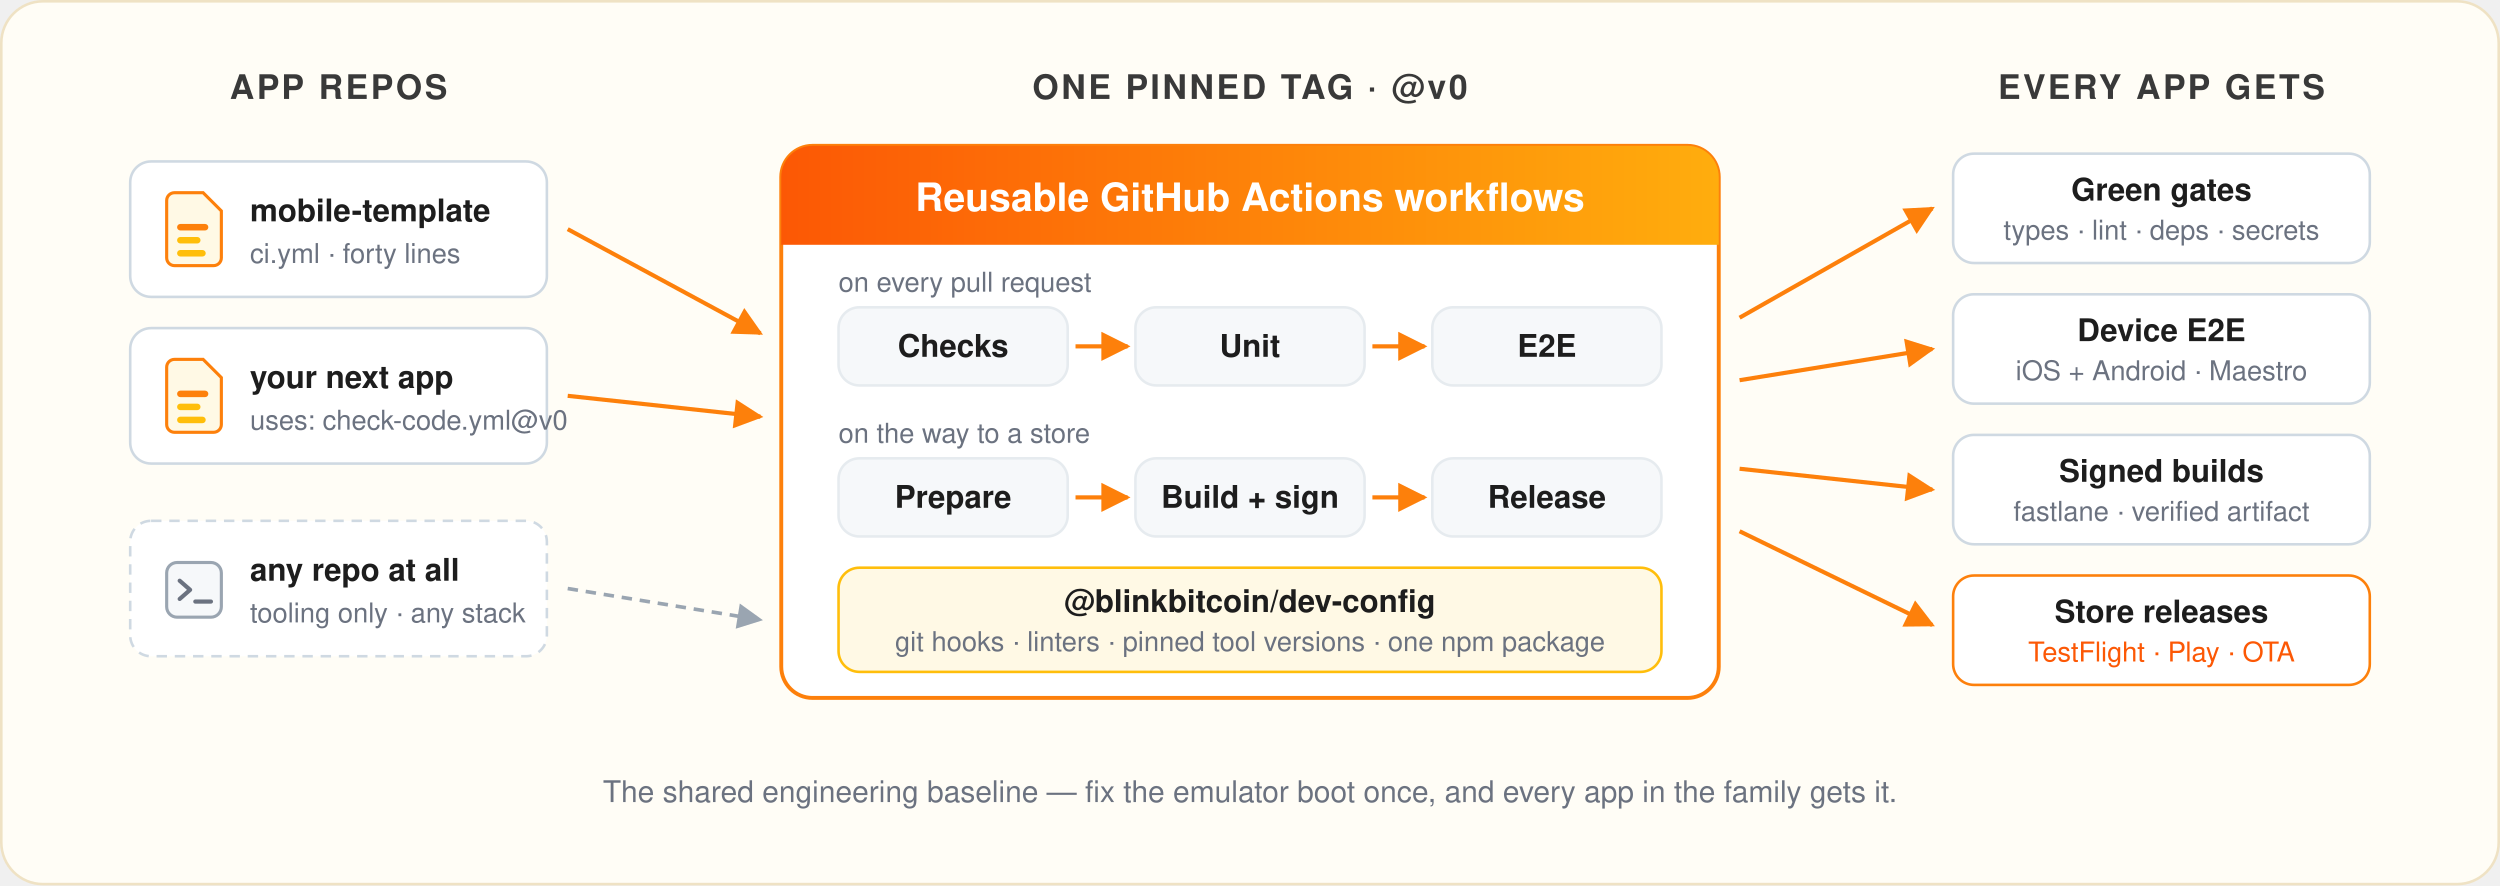
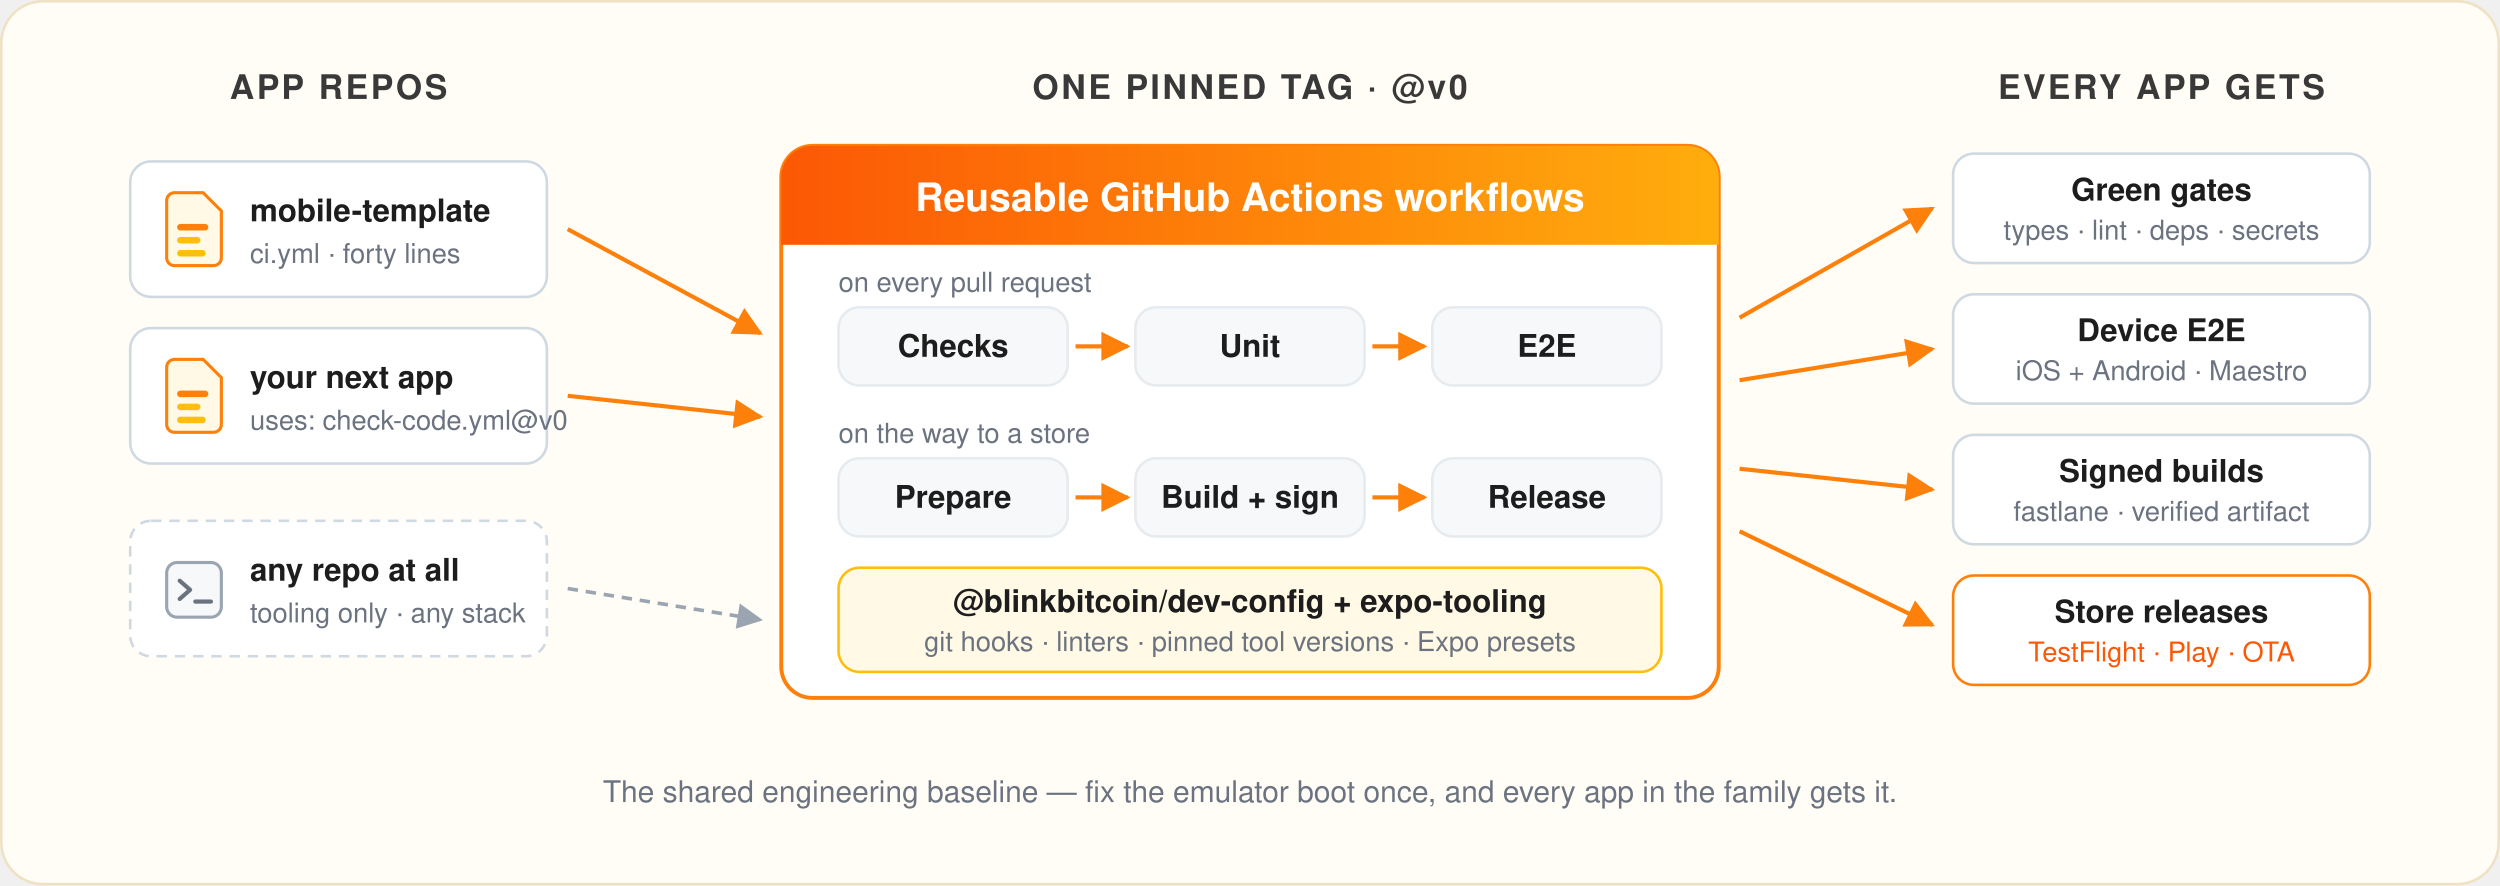
<svg xmlns="http://www.w3.org/2000/svg" width="960" height="340" viewBox="0 0 960 340" font-family="-apple-system, BlinkMacSystemFont, 'Segoe UI', Helvetica, Arial, sans-serif" role="img" aria-label="shared-workflows: app repos carry a short ci.yml that calls the reusable GitHub Actions workflows here at the pinned tag v0 — Checks, Unit and E2E on every pull request; Prepare, Build and sign, and Release on the way to a store — while any repo can install the dev-config npm package for hooks, linters and pinned tools. Every app gets green checks, device E2E, signed builds and store releases.">
  <defs>
    <marker id="arrowOrange" viewBox="0 0 10 10" refX="9" refY="5" markerWidth="7" markerHeight="7" orient="auto-start-reverse">
      <path d="M0 0 L10 5 L0 10 z" fill="#fd800b" />
    </marker>
    <marker id="arrowGrey" viewBox="0 0 10 10" refX="9" refY="5" markerWidth="7" markerHeight="7" orient="auto-start-reverse">
      <path d="M0 0 L10 5 L0 10 z" fill="#9aa5b1" />
    </marker>
    <linearGradient id="blinkRamp" x1="0" y1="0" x2="1" y2="0">
      <stop offset="0" stop-color="#fc5805" />
      <stop offset="1" stop-color="#ffad0d" />
    </linearGradient>
  </defs>
  <rect x="0.5" y="0.5" width="959" height="339" rx="16" fill="#fffdf6" stroke="#efe2c4" />
  <text x="130" y="38" text-anchor="middle" font-size="13" font-weight="700" fill="#393939" letter-spacing="1">APP REPOS</text>
  <text x="480" y="38" text-anchor="middle" font-size="13" font-weight="700" fill="#393939" letter-spacing="1">ONE PINNED TAG · @v0</text>
  <text x="830" y="38" text-anchor="middle" font-size="13" font-weight="700" fill="#393939" letter-spacing="1">EVERY APP GETS</text>
  <g>
    <rect x="50" y="62" width="160" height="52" rx="8" fill="#ffffff" stroke="#cfd9e2" />
    <g transform="translate(64 74)">
      <path d="M0 3 a3 3 0 0 1 3 -3 h11 l7 7 v18 a3 3 0 0 1 -3 3 h-15 a3 3 0 0 1 -3 -3 z" fill="#fff9e5" stroke="#fd800b" stroke-width="1.2" />
      <rect x="4" y="12" width="12" height="2.5" rx="1.25" fill="#fd800b" />
      <rect x="4" y="17" width="9" height="2.5" rx="1.25" fill="#ffbe0b" />
      <rect x="4" y="22" width="11" height="2.5" rx="1.25" fill="#ffbe0b" />
    </g>
    <text x="96" y="85" font-size="12" font-weight="600" fill="#1d1d1d">mobile-template</text>
    <text x="96" y="101" font-size="10.5" fill="#6b7280">ci.yml · forty lines</text>
    <rect x="50" y="126" width="160" height="52" rx="8" fill="#ffffff" stroke="#cfd9e2" />
    <g transform="translate(64 138)">
      <path d="M0 3 a3 3 0 0 1 3 -3 h11 l7 7 v18 a3 3 0 0 1 -3 3 h-15 a3 3 0 0 1 -3 -3 z" fill="#fff9e5" stroke="#fd800b" stroke-width="1.2" />
      <rect x="4" y="12" width="12" height="2.5" rx="1.25" fill="#fd800b" />
      <rect x="4" y="17" width="9" height="2.5" rx="1.25" fill="#ffbe0b" />
      <rect x="4" y="22" width="11" height="2.5" rx="1.25" fill="#ffbe0b" />
    </g>
    <text x="96" y="149" font-size="12" font-weight="600" fill="#1d1d1d">your next app</text>
    <text x="96" y="165" font-size="10.5" fill="#6b7280">uses: check-code.yml@v0</text>
    <rect x="50" y="200" width="160" height="52" rx="8" fill="#ffffff" stroke="#cfd9e2" stroke-dasharray="4 3" />
    <g transform="translate(64 212)">
      <rect x="0" y="4" width="21" height="21" rx="4" fill="#f6f8fa" stroke="#9aa5b1" stroke-width="1.2" />
      <path d="M5 11 l4 3.5 l-4 3.5 M11 19 h6" fill="none" stroke="#6b7280" stroke-width="1.6" stroke-linecap="round" stroke-linejoin="round" />
    </g>
    <text x="96" y="223" font-size="12" font-weight="600" fill="#1d1d1d">any repo at all</text>
    <text x="96" y="239" font-size="10.5" fill="#6b7280">tooling only · any stack</text>
  </g>
  <line x1="218" y1="88" x2="292" y2="128" stroke="#fd800b" stroke-width="1.6" marker-end="url(#arrowOrange)" />
  <line x1="218" y1="152" x2="292" y2="160" stroke="#fd800b" stroke-width="1.6" marker-end="url(#arrowOrange)" />
  <line x1="218" y1="226" x2="292" y2="238" stroke="#9aa5b1" stroke-width="1.4" stroke-dasharray="4 3" marker-end="url(#arrowGrey)" />
  <g>
    <rect x="300" y="56" width="360" height="212" rx="12" fill="#ffffff" stroke="#fd800b" stroke-width="1.5" />
    <path d="M300 68 a12 12 0 0 1 12 -12 h336 a12 12 0 0 1 12 12 v26 h-360 z" fill="url(#blinkRamp)" />
    <text x="480" y="81" text-anchor="middle" font-size="15" font-weight="700" fill="#ffffff">Reusable GitHub Actions workflows</text>
    <text x="322" y="112" font-size="10.5" fill="#6b7280">on every pull request</text>
    <rect x="322" y="118" width="88" height="30" rx="8" fill="#f6f8fa" stroke="#e6ebef" />
    <text x="366" y="137" text-anchor="middle" font-size="12" font-weight="600" fill="#1d1d1d">Checks</text>
    <line x1="413" y1="133" x2="433" y2="133" stroke="#fd800b" stroke-width="1.6" marker-end="url(#arrowOrange)" />
    <rect x="436" y="118" width="88" height="30" rx="8" fill="#f6f8fa" stroke="#e6ebef" />
    <text x="480" y="137" text-anchor="middle" font-size="12" font-weight="600" fill="#1d1d1d">Unit</text>
    <line x1="527" y1="133" x2="547" y2="133" stroke="#fd800b" stroke-width="1.6" marker-end="url(#arrowOrange)" />
    <rect x="550" y="118" width="88" height="30" rx="8" fill="#f6f8fa" stroke="#e6ebef" />
    <text x="594" y="137" text-anchor="middle" font-size="12" font-weight="600" fill="#1d1d1d">E2E</text>
    <text x="322" y="170" font-size="10.5" fill="#6b7280">on the way to a store</text>
    <rect x="322" y="176" width="88" height="30" rx="8" fill="#f6f8fa" stroke="#e6ebef" />
    <text x="366" y="195" text-anchor="middle" font-size="12" font-weight="600" fill="#1d1d1d">Prepare</text>
    <line x1="413" y1="191" x2="433" y2="191" stroke="#fd800b" stroke-width="1.6" marker-end="url(#arrowOrange)" />
    <rect x="436" y="176" width="88" height="30" rx="8" fill="#f6f8fa" stroke="#e6ebef" />
    <text x="480" y="195" text-anchor="middle" font-size="12" font-weight="600" fill="#1d1d1d">Build + sign</text>
    <line x1="527" y1="191" x2="547" y2="191" stroke="#fd800b" stroke-width="1.6" marker-end="url(#arrowOrange)" />
    <rect x="550" y="176" width="88" height="30" rx="8" fill="#f6f8fa" stroke="#e6ebef" />
    <text x="594" y="195" text-anchor="middle" font-size="12" font-weight="600" fill="#1d1d1d">Release</text>
    <rect x="322" y="218" width="316" height="40" rx="8" fill="#fff9e5" stroke="#ffbe0b" />
-     <text x="480" y="235" text-anchor="middle" font-size="12" font-weight="600" fill="#1d1d1d">@blinkbitcoin/dev-config</text>
-     <text x="480" y="250" text-anchor="middle" font-size="10.5" fill="#6b7280">git hooks · linters · pinned tool versions · one npm package</text>
+     <text x="480" y="235" text-anchor="middle" font-size="12" font-weight="600" fill="#1d1d1d">@blinkbitcoin/dev-config + expo-tooling</text>
+     <text x="480" y="250" text-anchor="middle" font-size="10.5" fill="#6b7280">git hooks · linters · pinned tool versions · Expo presets</text>
  </g>
  <line x1="668" y1="122" x2="742" y2="80" stroke="#fd800b" stroke-width="1.6" marker-end="url(#arrowOrange)" />
  <line x1="668" y1="146" x2="742" y2="134" stroke="#fd800b" stroke-width="1.6" marker-end="url(#arrowOrange)" />
  <line x1="668" y1="180" x2="742" y2="188" stroke="#fd800b" stroke-width="1.6" marker-end="url(#arrowOrange)" />
  <line x1="668" y1="204" x2="742" y2="240" stroke="#fd800b" stroke-width="1.6" marker-end="url(#arrowOrange)" />
  <g>
    <rect x="750" y="59" width="160" height="42" rx="8" fill="#ffffff" stroke="#cfd9e2" />
    <text x="830" y="77" text-anchor="middle" font-size="12" font-weight="600" fill="#1d1d1d">Green gates</text>
    <text x="830" y="92" text-anchor="middle" font-size="10.5" fill="#6b7280">types · lint · deps · secrets</text>
    <rect x="750" y="113" width="160" height="42" rx="8" fill="#ffffff" stroke="#cfd9e2" />
    <text x="830" y="131" text-anchor="middle" font-size="12" font-weight="600" fill="#1d1d1d">Device E2E</text>
    <text x="830" y="146" text-anchor="middle" font-size="10.5" fill="#6b7280">iOS + Android · Maestro</text>
    <rect x="750" y="167" width="160" height="42" rx="8" fill="#ffffff" stroke="#cfd9e2" />
    <text x="830" y="185" text-anchor="middle" font-size="12" font-weight="600" fill="#1d1d1d">Signed builds</text>
    <text x="830" y="200" text-anchor="middle" font-size="10.5" fill="#6b7280">fastlane · verified artifact</text>
    <rect x="750" y="221" width="160" height="42" rx="8" fill="#ffffff" stroke="#fd800b" />
    <text x="830" y="239" text-anchor="middle" font-size="12" font-weight="600" fill="#1d1d1d">Store releases</text>
    <text x="830" y="254" text-anchor="middle" font-size="10.5" fill="#fc5805">TestFlight · Play · OTA</text>
  </g>
  <text x="480" y="308" text-anchor="middle" font-size="11.5" fill="#6b7280">The shared engineering baseline — fix the emulator boot once, and every app in the family gets it.</text>
</svg>
